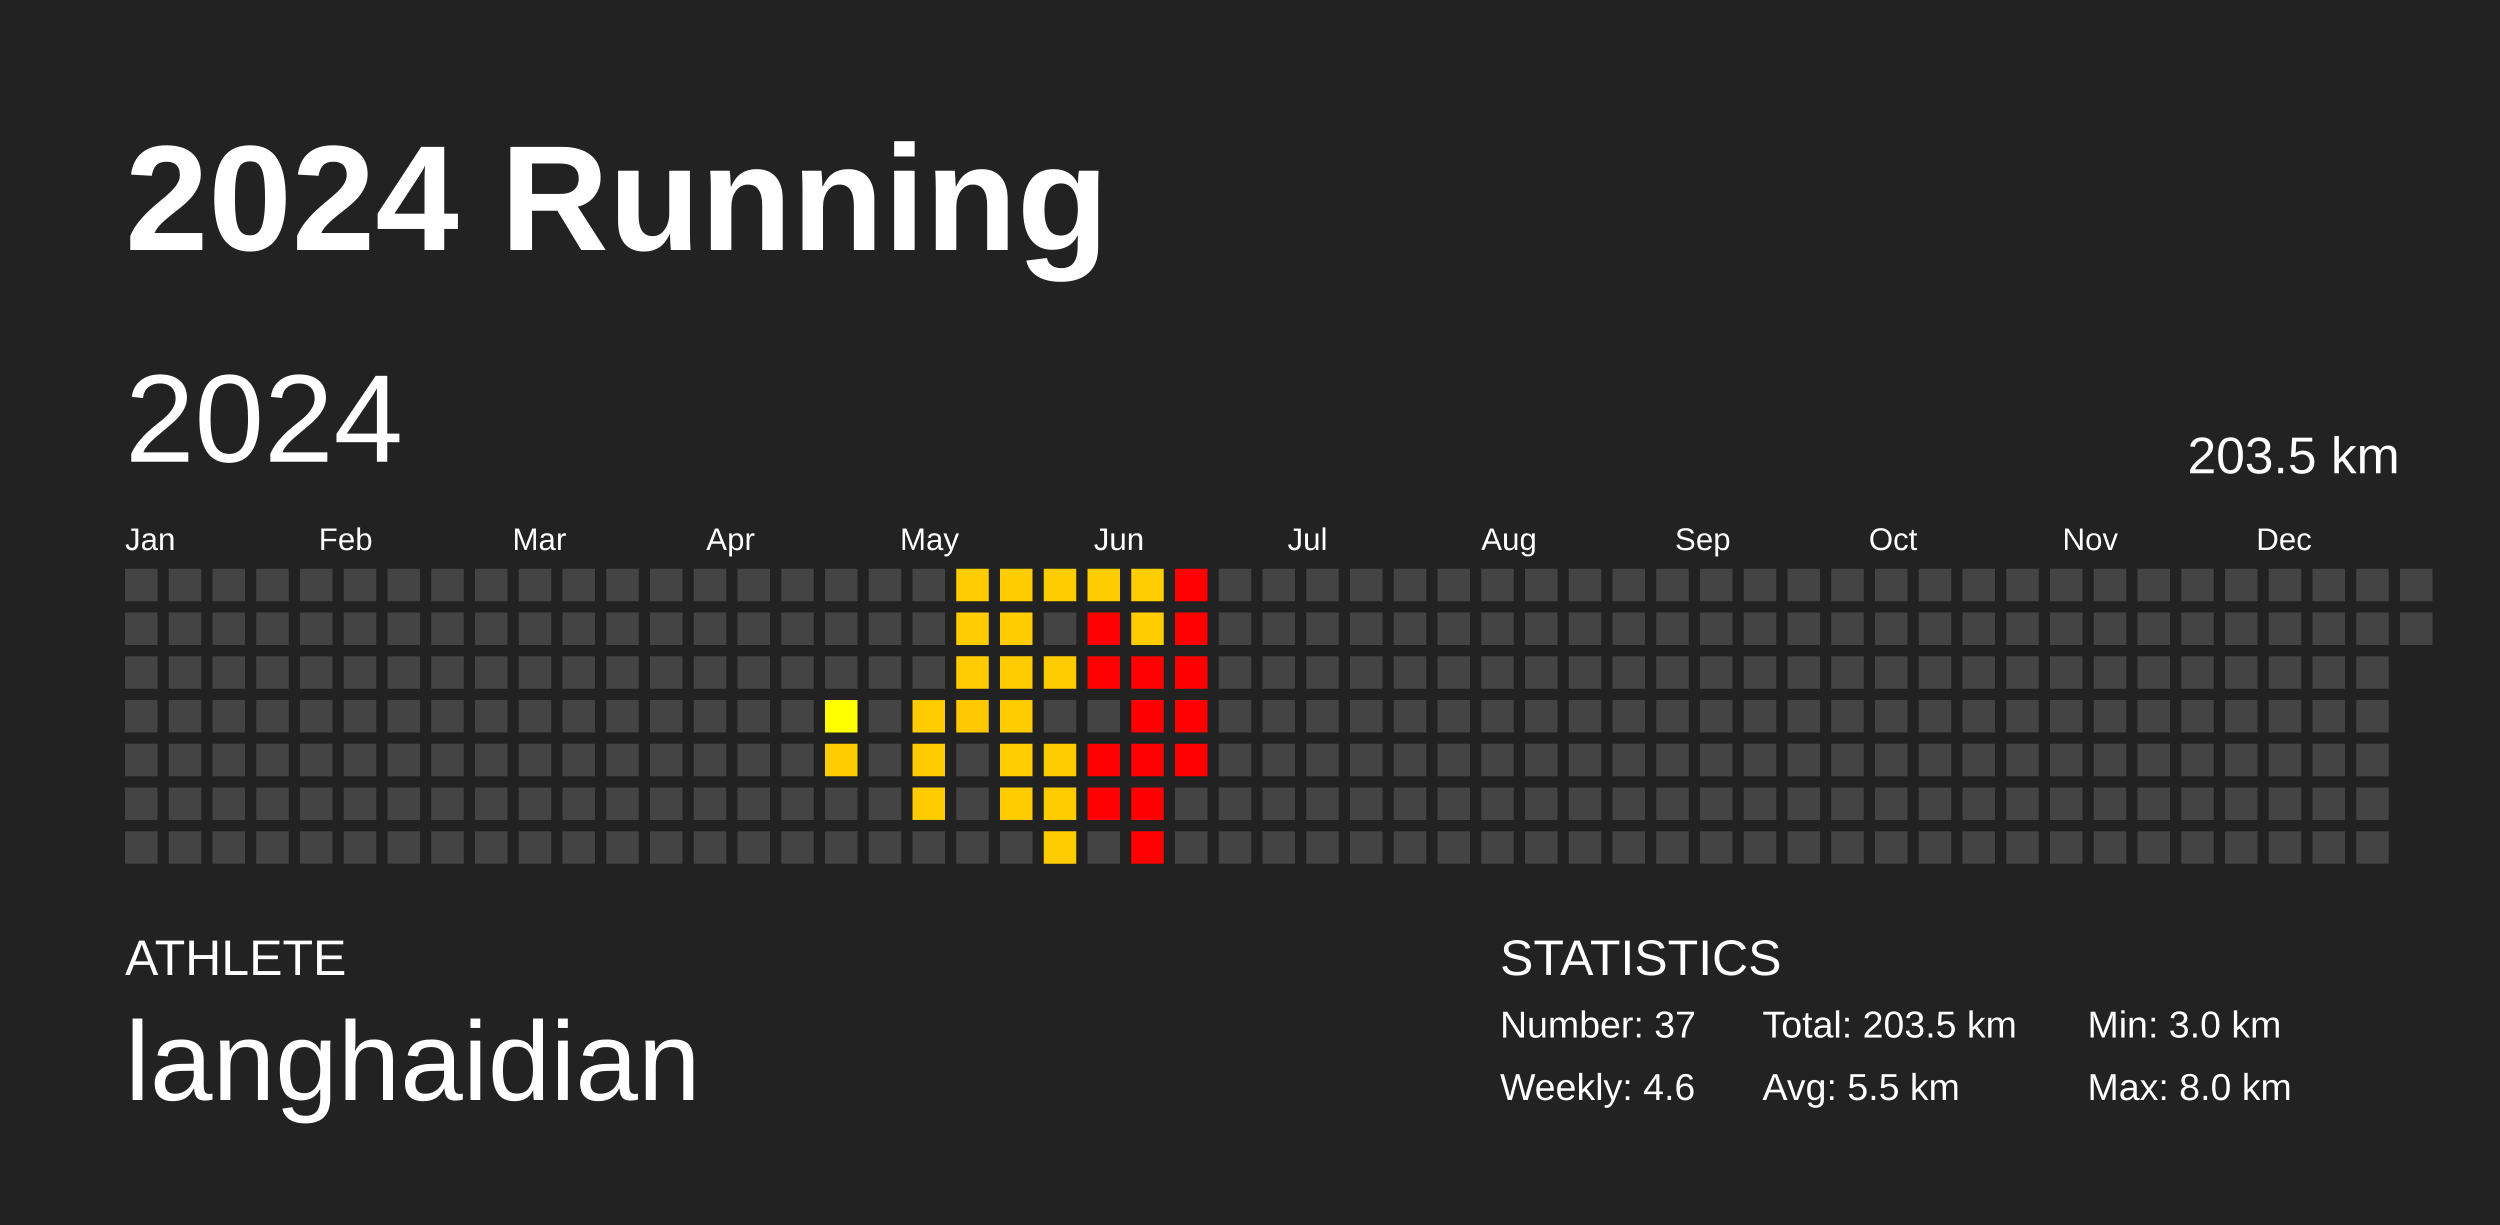
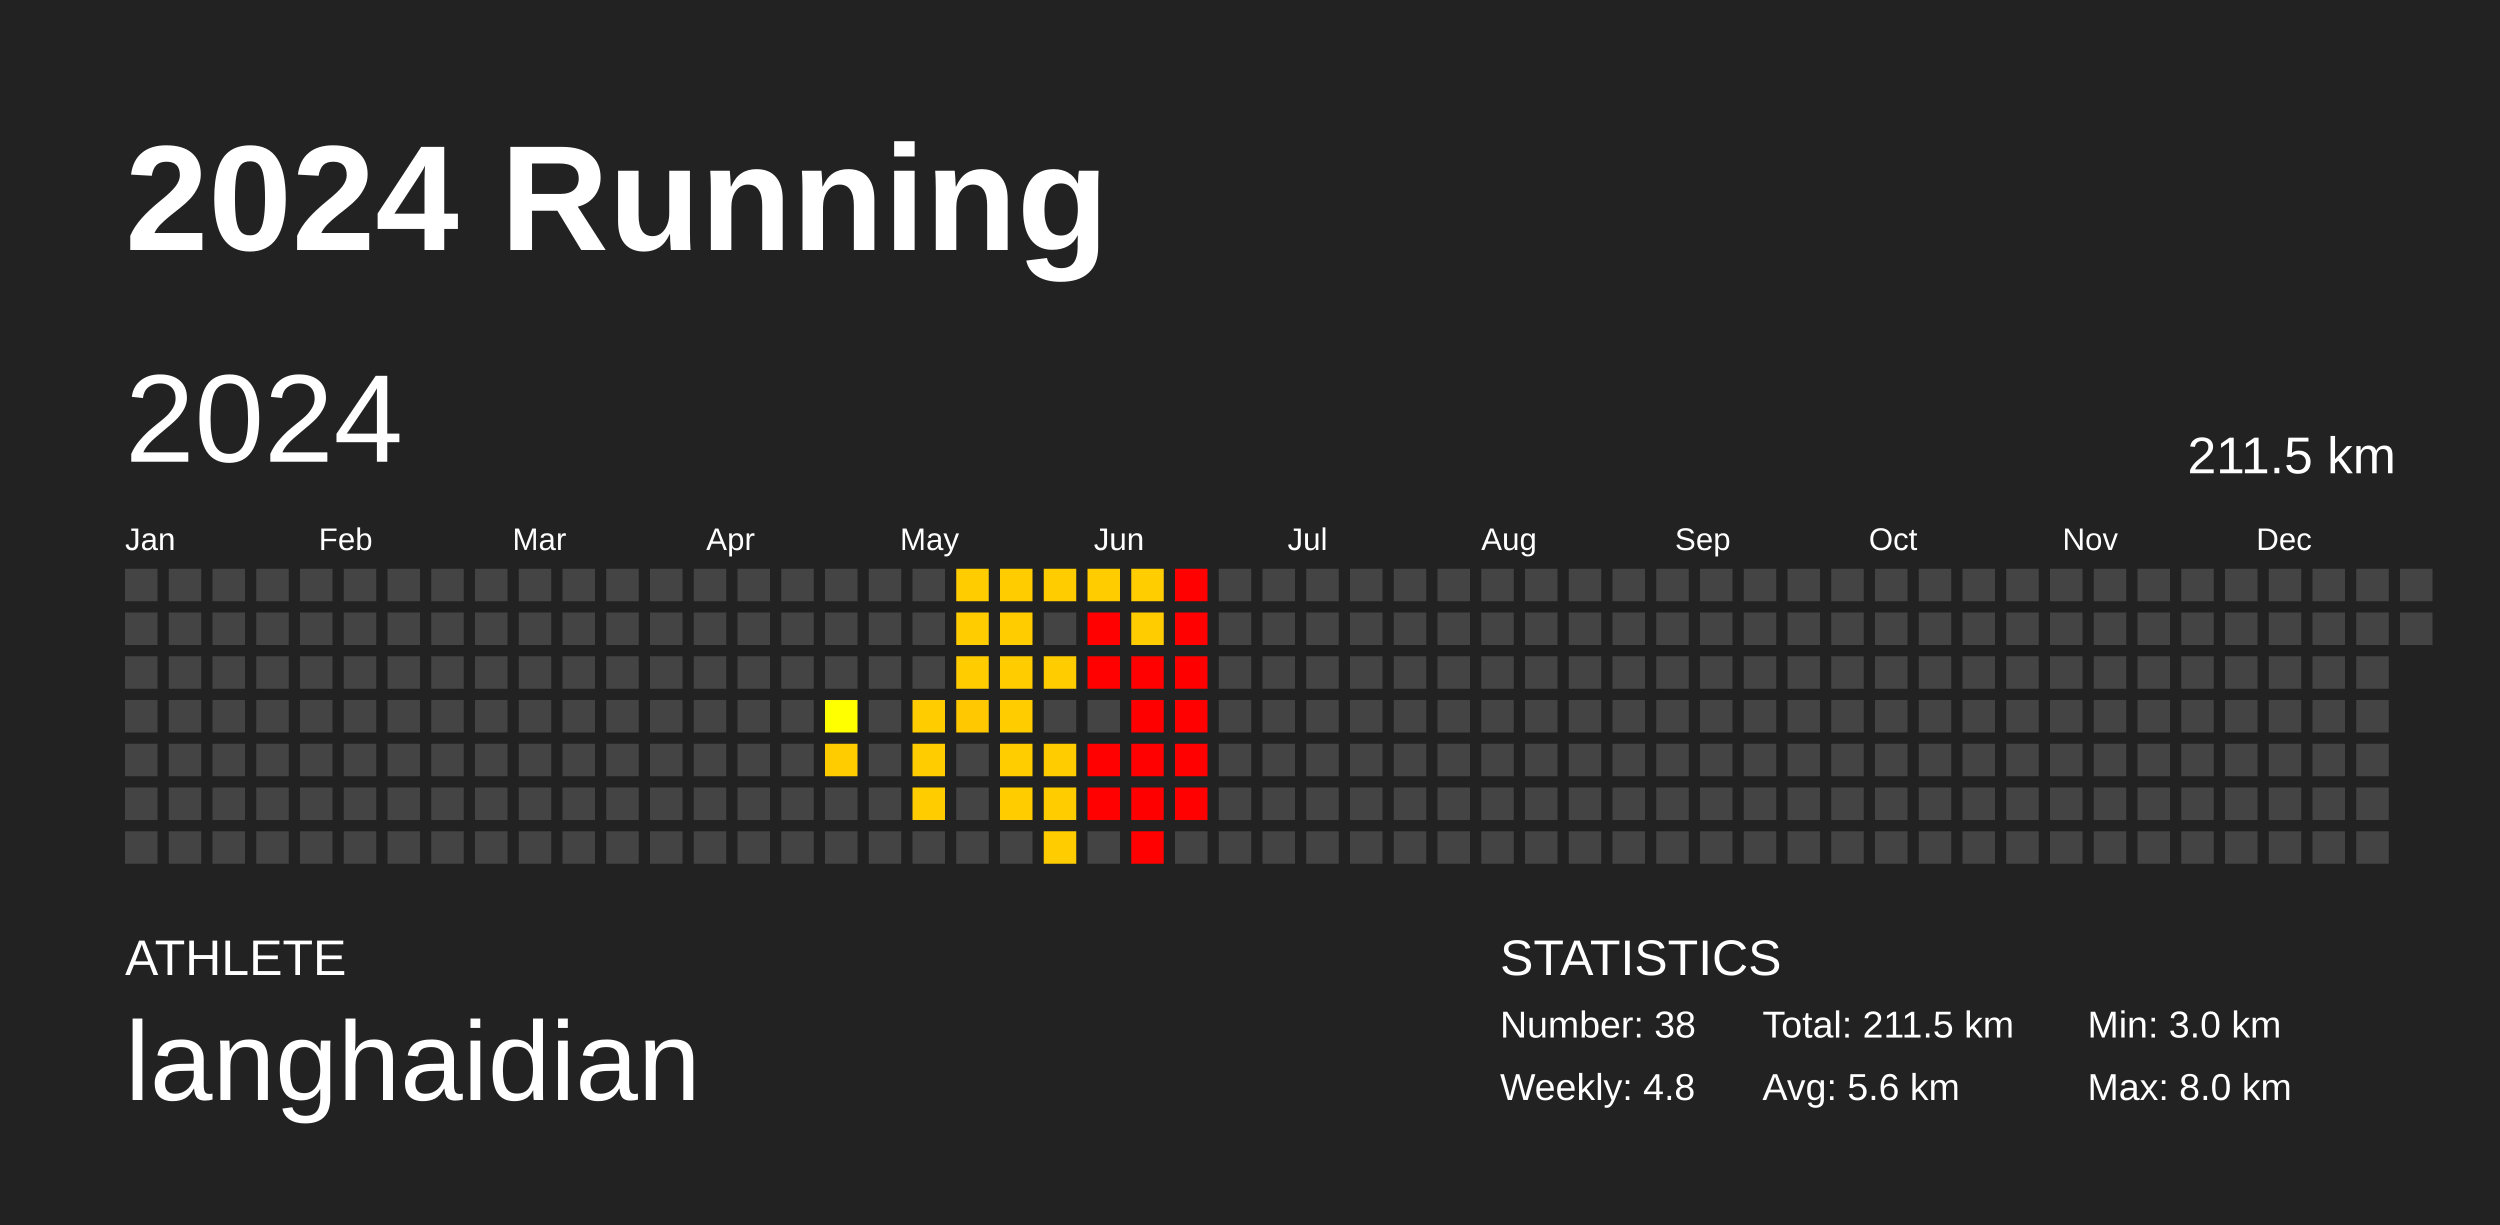
<svg xmlns="http://www.w3.org/2000/svg" baseProfile="full" height="98mm" version="1.1" viewBox="0,0,200,98" width="200mm">
  <defs />
  <rect fill="#222222" height="98" width="200" x="0" y="0" />
  <text fill="#FFFFFF" style="font-size:12px; font-family:Arial; font-weight:bold;" x="10" y="20">2024 Running</text>
  <text fill="#FFFFFF" style="font-size:4px; font-family:Arial" x="10" y="78">ATHLETE</text>
  <text fill="#FFFFFF" style="font-size:9px; font-family:Arial" x="10" y="88">langhaidian</text>
  <text fill="#FFFFFF" style="font-size:4px; font-family:Arial" x="120" y="78">STATISTICS</text>
-   <text fill="#FFFFFF" style="font-size:3px; font-family:Arial" x="120" y="83">Number: 37</text>
-   <text fill="#FFFFFF" style="font-size:3px; font-family:Arial" x="120" y="88">Weekly: 4.6</text>
-   <text fill="#FFFFFF" style="font-size:3px; font-family:Arial" x="141" y="83">Total: 203.5 km</text>
-   <text fill="#FFFFFF" style="font-size:3px; font-family:Arial" x="141" y="88">Avg: 5.5 km</text>
+   <text fill="#FFFFFF" style="font-size:3px; font-family:Arial" x="120" y="83">Number: 38</text>
+   <text fill="#FFFFFF" style="font-size:3px; font-family:Arial" x="120" y="88">Weekly: 4.8</text>
+   <text fill="#FFFFFF" style="font-size:3px; font-family:Arial" x="141" y="83">Total: 211.5 km</text>
+   <text fill="#FFFFFF" style="font-size:3px; font-family:Arial" x="141" y="88">Avg: 5.6 km</text>
  <text fill="#FFFFFF" style="font-size:3px; font-family:Arial" x="167" y="83">Min: 3.0 km</text>
  <text fill="#FFFFFF" style="font-size:3px; font-family:Arial" x="167" y="88">Max: 8.0 km</text>
  <text dominant-baseline="hanging" fill="#FFFFFF" style="font-size:10.0px; font-family:Arial;" x="10" y="30">2024</text>
-   <text dominant-baseline="hanging" fill="#FFFFFF" style="font-size:4.125px; font-family:Arial;" x="175" y="35">203.5 km</text>
+   <text dominant-baseline="hanging" fill="#FFFFFF" style="font-size:4.125px; font-family:Arial;" x="175" y="35">211.5 km</text>
  <text fill="#FFFFFF" style="font-size:2.5px; font-family:Arial" x="10.0" y="44">Jan</text>
  <text fill="#FFFFFF" style="font-size:2.5px; font-family:Arial" x="25.5" y="44">Feb</text>
  <text fill="#FFFFFF" style="font-size:2.5px; font-family:Arial" x="41.0" y="44">Mar</text>
  <text fill="#FFFFFF" style="font-size:2.5px; font-family:Arial" x="56.5" y="44">Apr</text>
  <text fill="#FFFFFF" style="font-size:2.5px; font-family:Arial" x="72.0" y="44">May</text>
  <text fill="#FFFFFF" style="font-size:2.5px; font-family:Arial" x="87.5" y="44">Jun</text>
  <text fill="#FFFFFF" style="font-size:2.5px; font-family:Arial" x="103.0" y="44">Jul</text>
  <text fill="#FFFFFF" style="font-size:2.5px; font-family:Arial" x="118.5" y="44">Aug</text>
  <text fill="#FFFFFF" style="font-size:2.5px; font-family:Arial" x="134.0" y="44">Sep</text>
  <text fill="#FFFFFF" style="font-size:2.5px; font-family:Arial" x="149.5" y="44">Oct</text>
  <text fill="#FFFFFF" style="font-size:2.5px; font-family:Arial" x="165.0" y="44">Nov</text>
  <text fill="#FFFFFF" style="font-size:2.5px; font-family:Arial" x="180.5" y="44">Dec</text>
  <rect fill="#444444" height="2.6" width="2.6" x="10.0" y="45.5" />
  <rect fill="#444444" height="2.6" width="2.6" x="10.0" y="49.0" />
  <rect fill="#444444" height="2.6" width="2.6" x="10.0" y="52.5" />
  <rect fill="#444444" height="2.6" width="2.6" x="10.0" y="56.0" />
  <rect fill="#444444" height="2.6" width="2.6" x="10.0" y="59.5" />
  <rect fill="#444444" height="2.6" width="2.6" x="10.0" y="63.0" />
  <rect fill="#444444" height="2.6" width="2.6" x="10.0" y="66.5" />
  <rect fill="#444444" height="2.6" width="2.6" x="13.5" y="45.5" />
  <rect fill="#444444" height="2.6" width="2.6" x="13.5" y="49.0" />
  <rect fill="#444444" height="2.6" width="2.6" x="13.5" y="52.5" />
  <rect fill="#444444" height="2.6" width="2.6" x="13.5" y="56.0" />
  <rect fill="#444444" height="2.6" width="2.6" x="13.5" y="59.5" />
  <rect fill="#444444" height="2.6" width="2.6" x="13.5" y="63.0" />
  <rect fill="#444444" height="2.6" width="2.6" x="13.5" y="66.5" />
  <rect fill="#444444" height="2.6" width="2.6" x="17.0" y="45.5" />
  <rect fill="#444444" height="2.6" width="2.6" x="17.0" y="49.0" />
  <rect fill="#444444" height="2.6" width="2.6" x="17.0" y="52.5" />
  <rect fill="#444444" height="2.6" width="2.6" x="17.0" y="56.0" />
  <rect fill="#444444" height="2.6" width="2.6" x="17.0" y="59.5" />
  <rect fill="#444444" height="2.6" width="2.6" x="17.0" y="63.0" />
  <rect fill="#444444" height="2.6" width="2.6" x="17.0" y="66.5" />
  <rect fill="#444444" height="2.6" width="2.6" x="20.5" y="45.5" />
  <rect fill="#444444" height="2.6" width="2.6" x="20.5" y="49.0" />
  <rect fill="#444444" height="2.6" width="2.6" x="20.5" y="52.5" />
  <rect fill="#444444" height="2.6" width="2.6" x="20.5" y="56.0" />
  <rect fill="#444444" height="2.6" width="2.6" x="20.5" y="59.5" />
  <rect fill="#444444" height="2.6" width="2.6" x="20.5" y="63.0" />
  <rect fill="#444444" height="2.6" width="2.6" x="20.5" y="66.5" />
  <rect fill="#444444" height="2.6" width="2.6" x="24.0" y="45.5" />
  <rect fill="#444444" height="2.6" width="2.6" x="24.0" y="49.0" />
  <rect fill="#444444" height="2.6" width="2.6" x="24.0" y="52.5" />
  <rect fill="#444444" height="2.6" width="2.6" x="24.0" y="56.0" />
  <rect fill="#444444" height="2.6" width="2.6" x="24.0" y="59.5" />
  <rect fill="#444444" height="2.6" width="2.6" x="24.0" y="63.0" />
  <rect fill="#444444" height="2.6" width="2.6" x="24.0" y="66.5" />
  <rect fill="#444444" height="2.6" width="2.6" x="27.5" y="45.5" />
  <rect fill="#444444" height="2.6" width="2.6" x="27.5" y="49.0" />
  <rect fill="#444444" height="2.6" width="2.6" x="27.5" y="52.5" />
  <rect fill="#444444" height="2.6" width="2.6" x="27.5" y="56.0" />
  <rect fill="#444444" height="2.6" width="2.6" x="27.5" y="59.5" />
  <rect fill="#444444" height="2.6" width="2.6" x="27.5" y="63.0" />
  <rect fill="#444444" height="2.6" width="2.6" x="27.5" y="66.5" />
  <rect fill="#444444" height="2.6" width="2.6" x="31.0" y="45.5" />
  <rect fill="#444444" height="2.6" width="2.6" x="31.0" y="49.0" />
  <rect fill="#444444" height="2.6" width="2.6" x="31.0" y="52.5" />
  <rect fill="#444444" height="2.6" width="2.6" x="31.0" y="56.0" />
  <rect fill="#444444" height="2.6" width="2.6" x="31.0" y="59.5" />
  <rect fill="#444444" height="2.6" width="2.6" x="31.0" y="63.0" />
  <rect fill="#444444" height="2.6" width="2.6" x="31.0" y="66.5" />
  <rect fill="#444444" height="2.6" width="2.6" x="34.5" y="45.5" />
  <rect fill="#444444" height="2.6" width="2.6" x="34.5" y="49.0" />
  <rect fill="#444444" height="2.6" width="2.6" x="34.5" y="52.5" />
  <rect fill="#444444" height="2.6" width="2.6" x="34.5" y="56.0" />
  <rect fill="#444444" height="2.6" width="2.6" x="34.5" y="59.5" />
  <rect fill="#444444" height="2.6" width="2.6" x="34.5" y="63.0" />
  <rect fill="#444444" height="2.6" width="2.6" x="34.5" y="66.5" />
  <rect fill="#444444" height="2.6" width="2.6" x="38.0" y="45.5" />
  <rect fill="#444444" height="2.6" width="2.6" x="38.0" y="49.0" />
  <rect fill="#444444" height="2.6" width="2.6" x="38.0" y="52.5" />
  <rect fill="#444444" height="2.6" width="2.6" x="38.0" y="56.0" />
  <rect fill="#444444" height="2.6" width="2.6" x="38.0" y="59.5" />
  <rect fill="#444444" height="2.6" width="2.6" x="38.0" y="63.0" />
  <rect fill="#444444" height="2.6" width="2.6" x="38.0" y="66.5" />
  <rect fill="#444444" height="2.6" width="2.6" x="41.5" y="45.5" />
  <rect fill="#444444" height="2.6" width="2.6" x="41.5" y="49.0" />
  <rect fill="#444444" height="2.6" width="2.6" x="41.5" y="52.5" />
  <rect fill="#444444" height="2.6" width="2.6" x="41.5" y="56.0" />
  <rect fill="#444444" height="2.6" width="2.6" x="41.5" y="59.5" />
  <rect fill="#444444" height="2.6" width="2.6" x="41.5" y="63.0" />
  <rect fill="#444444" height="2.6" width="2.6" x="41.5" y="66.5" />
  <rect fill="#444444" height="2.6" width="2.6" x="45.0" y="45.5" />
  <rect fill="#444444" height="2.6" width="2.6" x="45.0" y="49.0" />
  <rect fill="#444444" height="2.6" width="2.6" x="45.0" y="52.5" />
  <rect fill="#444444" height="2.6" width="2.6" x="45.0" y="56.0" />
  <rect fill="#444444" height="2.6" width="2.6" x="45.0" y="59.5" />
  <rect fill="#444444" height="2.6" width="2.6" x="45.0" y="63.0" />
  <rect fill="#444444" height="2.6" width="2.6" x="45.0" y="66.5" />
  <rect fill="#444444" height="2.6" width="2.6" x="48.5" y="45.5" />
  <rect fill="#444444" height="2.6" width="2.6" x="48.5" y="49.0" />
  <rect fill="#444444" height="2.6" width="2.6" x="48.5" y="52.5" />
  <rect fill="#444444" height="2.6" width="2.6" x="48.5" y="56.0" />
  <rect fill="#444444" height="2.6" width="2.6" x="48.5" y="59.5" />
  <rect fill="#444444" height="2.6" width="2.6" x="48.5" y="63.0" />
  <rect fill="#444444" height="2.6" width="2.6" x="48.5" y="66.5" />
  <rect fill="#444444" height="2.6" width="2.6" x="52.0" y="45.5" />
  <rect fill="#444444" height="2.6" width="2.6" x="52.0" y="49.0" />
  <rect fill="#444444" height="2.6" width="2.6" x="52.0" y="52.5" />
  <rect fill="#444444" height="2.6" width="2.6" x="52.0" y="56.0" />
  <rect fill="#444444" height="2.6" width="2.6" x="52.0" y="59.5" />
  <rect fill="#444444" height="2.6" width="2.6" x="52.0" y="63.0" />
  <rect fill="#444444" height="2.6" width="2.6" x="52.0" y="66.5" />
  <rect fill="#444444" height="2.6" width="2.6" x="55.5" y="45.5" />
  <rect fill="#444444" height="2.6" width="2.6" x="55.5" y="49.0" />
  <rect fill="#444444" height="2.6" width="2.6" x="55.5" y="52.5" />
  <rect fill="#444444" height="2.6" width="2.6" x="55.5" y="56.0" />
  <rect fill="#444444" height="2.6" width="2.6" x="55.5" y="59.5" />
  <rect fill="#444444" height="2.6" width="2.6" x="55.5" y="63.0" />
  <rect fill="#444444" height="2.6" width="2.6" x="55.5" y="66.5" />
  <rect fill="#444444" height="2.6" width="2.6" x="59.0" y="45.5" />
  <rect fill="#444444" height="2.6" width="2.6" x="59.0" y="49.0" />
  <rect fill="#444444" height="2.6" width="2.6" x="59.0" y="52.5" />
  <rect fill="#444444" height="2.6" width="2.6" x="59.0" y="56.0" />
  <rect fill="#444444" height="2.6" width="2.6" x="59.0" y="59.5" />
  <rect fill="#444444" height="2.6" width="2.6" x="59.0" y="63.0" />
  <rect fill="#444444" height="2.6" width="2.6" x="59.0" y="66.5" />
  <rect fill="#444444" height="2.6" width="2.6" x="62.5" y="45.5" />
  <rect fill="#444444" height="2.6" width="2.6" x="62.5" y="49.0" />
  <rect fill="#444444" height="2.6" width="2.6" x="62.5" y="52.5" />
  <rect fill="#444444" height="2.6" width="2.6" x="62.5" y="56.0" />
  <rect fill="#444444" height="2.6" width="2.6" x="62.5" y="59.5" />
  <rect fill="#444444" height="2.6" width="2.6" x="62.5" y="63.0" />
  <rect fill="#444444" height="2.6" width="2.6" x="62.5" y="66.5" />
  <rect fill="#444444" height="2.6" width="2.6" x="66.0" y="45.5" />
  <rect fill="#444444" height="2.6" width="2.6" x="66.0" y="49.0" />
  <rect fill="#444444" height="2.6" width="2.6" x="66.0" y="52.5" />
  <rect fill="#ffff00" height="2.6" width="2.6" x="66.0" y="56.0" />
  <rect fill="#ffcc00" height="2.6" width="2.6" x="66.0" y="59.5" />
  <rect fill="#444444" height="2.6" width="2.6" x="66.0" y="63.0" />
  <rect fill="#444444" height="2.6" width="2.6" x="66.0" y="66.5" />
  <rect fill="#444444" height="2.6" width="2.6" x="69.5" y="45.5" />
  <rect fill="#444444" height="2.6" width="2.6" x="69.5" y="49.0" />
  <rect fill="#444444" height="2.6" width="2.6" x="69.5" y="52.5" />
  <rect fill="#444444" height="2.6" width="2.6" x="69.5" y="56.0" />
  <rect fill="#444444" height="2.6" width="2.6" x="69.5" y="59.5" />
  <rect fill="#444444" height="2.6" width="2.6" x="69.5" y="63.0" />
  <rect fill="#444444" height="2.6" width="2.6" x="69.5" y="66.5" />
  <rect fill="#444444" height="2.6" width="2.6" x="73.0" y="45.5" />
  <rect fill="#444444" height="2.6" width="2.6" x="73.0" y="49.0" />
  <rect fill="#444444" height="2.6" width="2.6" x="73.0" y="52.5" />
  <rect fill="#ffcc00" height="2.6" width="2.6" x="73.0" y="56.0" />
  <rect fill="#ffcc00" height="2.6" width="2.6" x="73.0" y="59.5" />
  <rect fill="#ffcc00" height="2.6" width="2.6" x="73.0" y="63.0" />
  <rect fill="#444444" height="2.6" width="2.6" x="73.0" y="66.5" />
  <rect fill="#ffcc00" height="2.6" width="2.6" x="76.5" y="45.5" />
  <rect fill="#ffcc00" height="2.6" width="2.6" x="76.5" y="49.0" />
  <rect fill="#ffcc00" height="2.6" width="2.6" x="76.5" y="52.5" />
  <rect fill="#ffc800" height="2.6" width="2.6" x="76.5" y="56.0" />
  <rect fill="#444444" height="2.6" width="2.6" x="76.5" y="59.5" />
  <rect fill="#444444" height="2.6" width="2.6" x="76.5" y="63.0" />
  <rect fill="#444444" height="2.6" width="2.6" x="76.5" y="66.5" />
  <rect fill="#ffcc00" height="2.6" width="2.6" x="80.0" y="45.5" />
  <rect fill="#ffcc00" height="2.6" width="2.6" x="80.0" y="49.0" />
  <rect fill="#ffcc00" height="2.6" width="2.6" x="80.0" y="52.5" />
  <rect fill="#ffcc00" height="2.6" width="2.6" x="80.0" y="56.0" />
  <rect fill="#ffcd00" height="2.6" width="2.6" x="80.0" y="59.5" />
  <rect fill="#ffcc00" height="2.6" width="2.6" x="80.0" y="63.0" />
  <rect fill="#444444" height="2.6" width="2.6" x="80.0" y="66.5" />
  <rect fill="#ffcc00" height="2.6" width="2.6" x="83.5" y="45.5" />
  <rect fill="#444444" height="2.6" width="2.6" x="83.5" y="49.0" />
  <rect fill="#ffcc00" height="2.6" width="2.6" x="83.5" y="52.5" />
  <rect fill="#444444" height="2.6" width="2.6" x="83.5" y="56.0" />
  <rect fill="#ffcc00" height="2.6" width="2.6" x="83.5" y="59.5" />
  <rect fill="#ffcc00" height="2.6" width="2.6" x="83.5" y="63.0" />
  <rect fill="#ffcc00" height="2.6" width="2.6" x="83.5" y="66.5" />
  <rect fill="#ffcc00" height="2.6" width="2.6" x="87.0" y="45.5" />
  <rect fill="#ff0100" height="2.6" width="2.6" x="87.0" y="49.0" />
  <rect fill="#ff0100" height="2.6" width="2.6" x="87.0" y="52.5" />
  <rect fill="#444444" height="2.6" width="2.6" x="87.0" y="56.0" />
  <rect fill="#ff0100" height="2.6" width="2.6" x="87.0" y="59.5" />
  <rect fill="#ff0100" height="2.6" width="2.6" x="87.0" y="63.0" />
  <rect fill="#444444" height="2.6" width="2.6" x="87.0" y="66.5" />
  <rect fill="#ffcd00" height="2.6" width="2.6" x="90.5" y="45.5" />
  <rect fill="#ffcc00" height="2.6" width="2.6" x="90.5" y="49.0" />
  <rect fill="#ff0100" height="2.6" width="2.6" x="90.5" y="52.5" />
  <rect fill="#ff0000" height="2.6" width="2.6" x="90.5" y="56.0" />
  <rect fill="#ff0100" height="2.6" width="2.6" x="90.5" y="59.5" />
  <rect fill="#ff0000" height="2.6" width="2.6" x="90.5" y="63.0" />
  <rect fill="#ff0100" height="2.6" width="2.6" x="90.5" y="66.5" />
  <rect fill="#ff0100" height="2.6" width="2.6" x="94.0" y="45.5" />
  <rect fill="#ff0100" height="2.6" width="2.6" x="94.0" y="49.0" />
  <rect fill="#ff0000" height="2.6" width="2.6" x="94.0" y="52.5" />
  <rect fill="#ff0100" height="2.6" width="2.6" x="94.0" y="56.0" />
  <rect fill="#ff0100" height="2.6" width="2.6" x="94.0" y="59.5" />
-   <rect fill="#444444" height="2.6" width="2.6" x="94.0" y="63.0" />
+   <rect fill="#ff0100" height="2.6" width="2.6" x="94.0" y="63.0" />
  <rect fill="#444444" height="2.6" width="2.6" x="94.0" y="66.5" />
  <rect fill="#444444" height="2.6" width="2.6" x="97.5" y="45.5" />
  <rect fill="#444444" height="2.6" width="2.6" x="97.5" y="49.0" />
  <rect fill="#444444" height="2.6" width="2.6" x="97.5" y="52.5" />
  <rect fill="#444444" height="2.6" width="2.6" x="97.5" y="56.0" />
  <rect fill="#444444" height="2.6" width="2.6" x="97.5" y="59.5" />
  <rect fill="#444444" height="2.6" width="2.6" x="97.5" y="63.0" />
  <rect fill="#444444" height="2.6" width="2.6" x="97.5" y="66.5" />
  <rect fill="#444444" height="2.6" width="2.6" x="101.0" y="45.5" />
  <rect fill="#444444" height="2.6" width="2.6" x="101.0" y="49.0" />
  <rect fill="#444444" height="2.6" width="2.6" x="101.0" y="52.5" />
  <rect fill="#444444" height="2.6" width="2.6" x="101.0" y="56.0" />
  <rect fill="#444444" height="2.6" width="2.6" x="101.0" y="59.5" />
  <rect fill="#444444" height="2.6" width="2.6" x="101.0" y="63.0" />
  <rect fill="#444444" height="2.6" width="2.6" x="101.0" y="66.5" />
  <rect fill="#444444" height="2.6" width="2.6" x="104.5" y="45.5" />
  <rect fill="#444444" height="2.6" width="2.6" x="104.5" y="49.0" />
  <rect fill="#444444" height="2.6" width="2.6" x="104.5" y="52.5" />
  <rect fill="#444444" height="2.6" width="2.6" x="104.5" y="56.0" />
  <rect fill="#444444" height="2.6" width="2.6" x="104.5" y="59.5" />
  <rect fill="#444444" height="2.6" width="2.6" x="104.5" y="63.0" />
  <rect fill="#444444" height="2.6" width="2.6" x="104.5" y="66.5" />
  <rect fill="#444444" height="2.6" width="2.6" x="108.0" y="45.5" />
  <rect fill="#444444" height="2.6" width="2.6" x="108.0" y="49.0" />
  <rect fill="#444444" height="2.6" width="2.6" x="108.0" y="52.5" />
  <rect fill="#444444" height="2.6" width="2.6" x="108.0" y="56.0" />
  <rect fill="#444444" height="2.6" width="2.6" x="108.0" y="59.5" />
  <rect fill="#444444" height="2.6" width="2.6" x="108.0" y="63.0" />
  <rect fill="#444444" height="2.6" width="2.6" x="108.0" y="66.5" />
  <rect fill="#444444" height="2.6" width="2.6" x="111.5" y="45.5" />
  <rect fill="#444444" height="2.6" width="2.6" x="111.5" y="49.0" />
  <rect fill="#444444" height="2.6" width="2.6" x="111.5" y="52.5" />
  <rect fill="#444444" height="2.6" width="2.6" x="111.5" y="56.0" />
  <rect fill="#444444" height="2.6" width="2.6" x="111.5" y="59.5" />
  <rect fill="#444444" height="2.6" width="2.6" x="111.5" y="63.0" />
  <rect fill="#444444" height="2.6" width="2.6" x="111.5" y="66.5" />
  <rect fill="#444444" height="2.6" width="2.6" x="115.0" y="45.5" />
  <rect fill="#444444" height="2.6" width="2.6" x="115.0" y="49.0" />
  <rect fill="#444444" height="2.6" width="2.6" x="115.0" y="52.5" />
  <rect fill="#444444" height="2.6" width="2.6" x="115.0" y="56.0" />
  <rect fill="#444444" height="2.6" width="2.6" x="115.0" y="59.5" />
  <rect fill="#444444" height="2.6" width="2.6" x="115.0" y="63.0" />
  <rect fill="#444444" height="2.6" width="2.6" x="115.0" y="66.5" />
  <rect fill="#444444" height="2.6" width="2.6" x="118.5" y="45.5" />
  <rect fill="#444444" height="2.6" width="2.6" x="118.5" y="49.0" />
  <rect fill="#444444" height="2.6" width="2.6" x="118.5" y="52.5" />
  <rect fill="#444444" height="2.6" width="2.6" x="118.5" y="56.0" />
  <rect fill="#444444" height="2.6" width="2.6" x="118.5" y="59.5" />
  <rect fill="#444444" height="2.6" width="2.6" x="118.5" y="63.0" />
  <rect fill="#444444" height="2.6" width="2.6" x="118.5" y="66.5" />
  <rect fill="#444444" height="2.6" width="2.6" x="122.0" y="45.5" />
  <rect fill="#444444" height="2.6" width="2.6" x="122.0" y="49.0" />
  <rect fill="#444444" height="2.6" width="2.6" x="122.0" y="52.5" />
  <rect fill="#444444" height="2.6" width="2.6" x="122.0" y="56.0" />
  <rect fill="#444444" height="2.6" width="2.6" x="122.0" y="59.5" />
  <rect fill="#444444" height="2.6" width="2.6" x="122.0" y="63.0" />
  <rect fill="#444444" height="2.6" width="2.6" x="122.0" y="66.5" />
  <rect fill="#444444" height="2.6" width="2.6" x="125.5" y="45.5" />
  <rect fill="#444444" height="2.6" width="2.6" x="125.5" y="49.0" />
  <rect fill="#444444" height="2.6" width="2.6" x="125.5" y="52.5" />
  <rect fill="#444444" height="2.6" width="2.6" x="125.5" y="56.0" />
  <rect fill="#444444" height="2.6" width="2.6" x="125.5" y="59.5" />
  <rect fill="#444444" height="2.6" width="2.6" x="125.5" y="63.0" />
  <rect fill="#444444" height="2.6" width="2.6" x="125.5" y="66.5" />
  <rect fill="#444444" height="2.6" width="2.6" x="129.0" y="45.5" />
  <rect fill="#444444" height="2.6" width="2.6" x="129.0" y="49.0" />
  <rect fill="#444444" height="2.6" width="2.6" x="129.0" y="52.5" />
  <rect fill="#444444" height="2.6" width="2.6" x="129.0" y="56.0" />
  <rect fill="#444444" height="2.6" width="2.6" x="129.0" y="59.5" />
  <rect fill="#444444" height="2.6" width="2.6" x="129.0" y="63.0" />
  <rect fill="#444444" height="2.6" width="2.6" x="129.0" y="66.5" />
  <rect fill="#444444" height="2.6" width="2.6" x="132.5" y="45.5" />
  <rect fill="#444444" height="2.6" width="2.6" x="132.5" y="49.0" />
  <rect fill="#444444" height="2.6" width="2.6" x="132.5" y="52.5" />
  <rect fill="#444444" height="2.6" width="2.6" x="132.5" y="56.0" />
  <rect fill="#444444" height="2.6" width="2.6" x="132.5" y="59.5" />
  <rect fill="#444444" height="2.6" width="2.6" x="132.5" y="63.0" />
  <rect fill="#444444" height="2.6" width="2.6" x="132.5" y="66.5" />
  <rect fill="#444444" height="2.6" width="2.6" x="136.0" y="45.5" />
  <rect fill="#444444" height="2.6" width="2.6" x="136.0" y="49.0" />
  <rect fill="#444444" height="2.6" width="2.6" x="136.0" y="52.5" />
  <rect fill="#444444" height="2.6" width="2.6" x="136.0" y="56.0" />
  <rect fill="#444444" height="2.6" width="2.6" x="136.0" y="59.5" />
  <rect fill="#444444" height="2.6" width="2.6" x="136.0" y="63.0" />
  <rect fill="#444444" height="2.6" width="2.6" x="136.0" y="66.5" />
  <rect fill="#444444" height="2.6" width="2.6" x="139.5" y="45.5" />
  <rect fill="#444444" height="2.6" width="2.6" x="139.5" y="49.0" />
  <rect fill="#444444" height="2.6" width="2.6" x="139.5" y="52.5" />
  <rect fill="#444444" height="2.6" width="2.6" x="139.5" y="56.0" />
  <rect fill="#444444" height="2.6" width="2.6" x="139.5" y="59.5" />
  <rect fill="#444444" height="2.6" width="2.6" x="139.5" y="63.0" />
  <rect fill="#444444" height="2.6" width="2.6" x="139.5" y="66.5" />
  <rect fill="#444444" height="2.6" width="2.6" x="143.0" y="45.5" />
  <rect fill="#444444" height="2.6" width="2.6" x="143.0" y="49.0" />
  <rect fill="#444444" height="2.6" width="2.6" x="143.0" y="52.5" />
  <rect fill="#444444" height="2.6" width="2.6" x="143.0" y="56.0" />
  <rect fill="#444444" height="2.6" width="2.6" x="143.0" y="59.5" />
  <rect fill="#444444" height="2.6" width="2.6" x="143.0" y="63.0" />
  <rect fill="#444444" height="2.6" width="2.6" x="143.0" y="66.5" />
  <rect fill="#444444" height="2.6" width="2.6" x="146.5" y="45.5" />
  <rect fill="#444444" height="2.6" width="2.6" x="146.5" y="49.0" />
  <rect fill="#444444" height="2.6" width="2.6" x="146.5" y="52.5" />
  <rect fill="#444444" height="2.6" width="2.6" x="146.5" y="56.0" />
  <rect fill="#444444" height="2.6" width="2.6" x="146.5" y="59.5" />
  <rect fill="#444444" height="2.6" width="2.6" x="146.5" y="63.0" />
  <rect fill="#444444" height="2.6" width="2.6" x="146.5" y="66.5" />
  <rect fill="#444444" height="2.6" width="2.6" x="150.0" y="45.5" />
  <rect fill="#444444" height="2.6" width="2.6" x="150.0" y="49.0" />
  <rect fill="#444444" height="2.6" width="2.6" x="150.0" y="52.5" />
  <rect fill="#444444" height="2.6" width="2.6" x="150.0" y="56.0" />
  <rect fill="#444444" height="2.6" width="2.6" x="150.0" y="59.5" />
  <rect fill="#444444" height="2.6" width="2.6" x="150.0" y="63.0" />
  <rect fill="#444444" height="2.6" width="2.6" x="150.0" y="66.5" />
  <rect fill="#444444" height="2.6" width="2.6" x="153.5" y="45.5" />
  <rect fill="#444444" height="2.6" width="2.6" x="153.5" y="49.0" />
  <rect fill="#444444" height="2.6" width="2.6" x="153.5" y="52.5" />
  <rect fill="#444444" height="2.6" width="2.6" x="153.5" y="56.0" />
  <rect fill="#444444" height="2.6" width="2.6" x="153.5" y="59.5" />
  <rect fill="#444444" height="2.6" width="2.6" x="153.5" y="63.0" />
  <rect fill="#444444" height="2.6" width="2.6" x="153.5" y="66.5" />
  <rect fill="#444444" height="2.6" width="2.6" x="157.0" y="45.5" />
  <rect fill="#444444" height="2.6" width="2.6" x="157.0" y="49.0" />
  <rect fill="#444444" height="2.6" width="2.6" x="157.0" y="52.5" />
  <rect fill="#444444" height="2.6" width="2.6" x="157.0" y="56.0" />
  <rect fill="#444444" height="2.6" width="2.6" x="157.0" y="59.5" />
  <rect fill="#444444" height="2.6" width="2.6" x="157.0" y="63.0" />
  <rect fill="#444444" height="2.6" width="2.6" x="157.0" y="66.5" />
  <rect fill="#444444" height="2.6" width="2.6" x="160.5" y="45.5" />
  <rect fill="#444444" height="2.6" width="2.6" x="160.5" y="49.0" />
  <rect fill="#444444" height="2.6" width="2.6" x="160.5" y="52.5" />
  <rect fill="#444444" height="2.6" width="2.6" x="160.5" y="56.0" />
  <rect fill="#444444" height="2.6" width="2.6" x="160.5" y="59.5" />
  <rect fill="#444444" height="2.6" width="2.6" x="160.5" y="63.0" />
  <rect fill="#444444" height="2.6" width="2.6" x="160.5" y="66.5" />
  <rect fill="#444444" height="2.6" width="2.6" x="164.0" y="45.5" />
  <rect fill="#444444" height="2.6" width="2.6" x="164.0" y="49.0" />
  <rect fill="#444444" height="2.6" width="2.6" x="164.0" y="52.5" />
  <rect fill="#444444" height="2.6" width="2.6" x="164.0" y="56.0" />
  <rect fill="#444444" height="2.6" width="2.6" x="164.0" y="59.5" />
  <rect fill="#444444" height="2.6" width="2.6" x="164.0" y="63.0" />
  <rect fill="#444444" height="2.6" width="2.6" x="164.0" y="66.5" />
  <rect fill="#444444" height="2.6" width="2.6" x="167.5" y="45.5" />
  <rect fill="#444444" height="2.6" width="2.6" x="167.5" y="49.0" />
  <rect fill="#444444" height="2.6" width="2.6" x="167.5" y="52.5" />
  <rect fill="#444444" height="2.6" width="2.6" x="167.5" y="56.0" />
  <rect fill="#444444" height="2.6" width="2.6" x="167.5" y="59.5" />
  <rect fill="#444444" height="2.6" width="2.6" x="167.5" y="63.0" />
  <rect fill="#444444" height="2.6" width="2.6" x="167.5" y="66.5" />
  <rect fill="#444444" height="2.6" width="2.6" x="171.0" y="45.5" />
  <rect fill="#444444" height="2.6" width="2.6" x="171.0" y="49.0" />
  <rect fill="#444444" height="2.6" width="2.6" x="171.0" y="52.5" />
  <rect fill="#444444" height="2.6" width="2.6" x="171.0" y="56.0" />
  <rect fill="#444444" height="2.6" width="2.6" x="171.0" y="59.5" />
  <rect fill="#444444" height="2.6" width="2.6" x="171.0" y="63.0" />
  <rect fill="#444444" height="2.6" width="2.6" x="171.0" y="66.5" />
  <rect fill="#444444" height="2.6" width="2.6" x="174.5" y="45.5" />
  <rect fill="#444444" height="2.6" width="2.6" x="174.5" y="49.0" />
  <rect fill="#444444" height="2.6" width="2.6" x="174.5" y="52.5" />
  <rect fill="#444444" height="2.6" width="2.6" x="174.5" y="56.0" />
  <rect fill="#444444" height="2.6" width="2.6" x="174.5" y="59.5" />
  <rect fill="#444444" height="2.6" width="2.6" x="174.5" y="63.0" />
  <rect fill="#444444" height="2.6" width="2.6" x="174.5" y="66.5" />
  <rect fill="#444444" height="2.6" width="2.6" x="178.0" y="45.5" />
  <rect fill="#444444" height="2.6" width="2.6" x="178.0" y="49.0" />
  <rect fill="#444444" height="2.6" width="2.6" x="178.0" y="52.5" />
  <rect fill="#444444" height="2.6" width="2.6" x="178.0" y="56.0" />
  <rect fill="#444444" height="2.6" width="2.6" x="178.0" y="59.5" />
  <rect fill="#444444" height="2.6" width="2.6" x="178.0" y="63.0" />
  <rect fill="#444444" height="2.6" width="2.6" x="178.0" y="66.5" />
  <rect fill="#444444" height="2.6" width="2.6" x="181.5" y="45.5" />
  <rect fill="#444444" height="2.6" width="2.6" x="181.5" y="49.0" />
  <rect fill="#444444" height="2.6" width="2.6" x="181.5" y="52.5" />
  <rect fill="#444444" height="2.6" width="2.6" x="181.5" y="56.0" />
  <rect fill="#444444" height="2.6" width="2.6" x="181.5" y="59.5" />
  <rect fill="#444444" height="2.6" width="2.6" x="181.5" y="63.0" />
  <rect fill="#444444" height="2.6" width="2.6" x="181.5" y="66.5" />
  <rect fill="#444444" height="2.6" width="2.6" x="185.0" y="45.5" />
  <rect fill="#444444" height="2.6" width="2.6" x="185.0" y="49.0" />
  <rect fill="#444444" height="2.6" width="2.6" x="185.0" y="52.5" />
  <rect fill="#444444" height="2.6" width="2.6" x="185.0" y="56.0" />
  <rect fill="#444444" height="2.6" width="2.6" x="185.0" y="59.5" />
  <rect fill="#444444" height="2.6" width="2.6" x="185.0" y="63.0" />
  <rect fill="#444444" height="2.6" width="2.6" x="185.0" y="66.5" />
  <rect fill="#444444" height="2.6" width="2.6" x="188.5" y="45.5" />
  <rect fill="#444444" height="2.6" width="2.6" x="188.5" y="49.0" />
  <rect fill="#444444" height="2.6" width="2.6" x="188.5" y="52.5" />
  <rect fill="#444444" height="2.6" width="2.6" x="188.5" y="56.0" />
  <rect fill="#444444" height="2.6" width="2.6" x="188.5" y="59.5" />
  <rect fill="#444444" height="2.6" width="2.6" x="188.5" y="63.0" />
  <rect fill="#444444" height="2.6" width="2.6" x="188.5" y="66.5" />
  <rect fill="#444444" height="2.6" width="2.6" x="192.0" y="45.5" />
  <rect fill="#444444" height="2.6" width="2.6" x="192.0" y="49.0" />
</svg>
